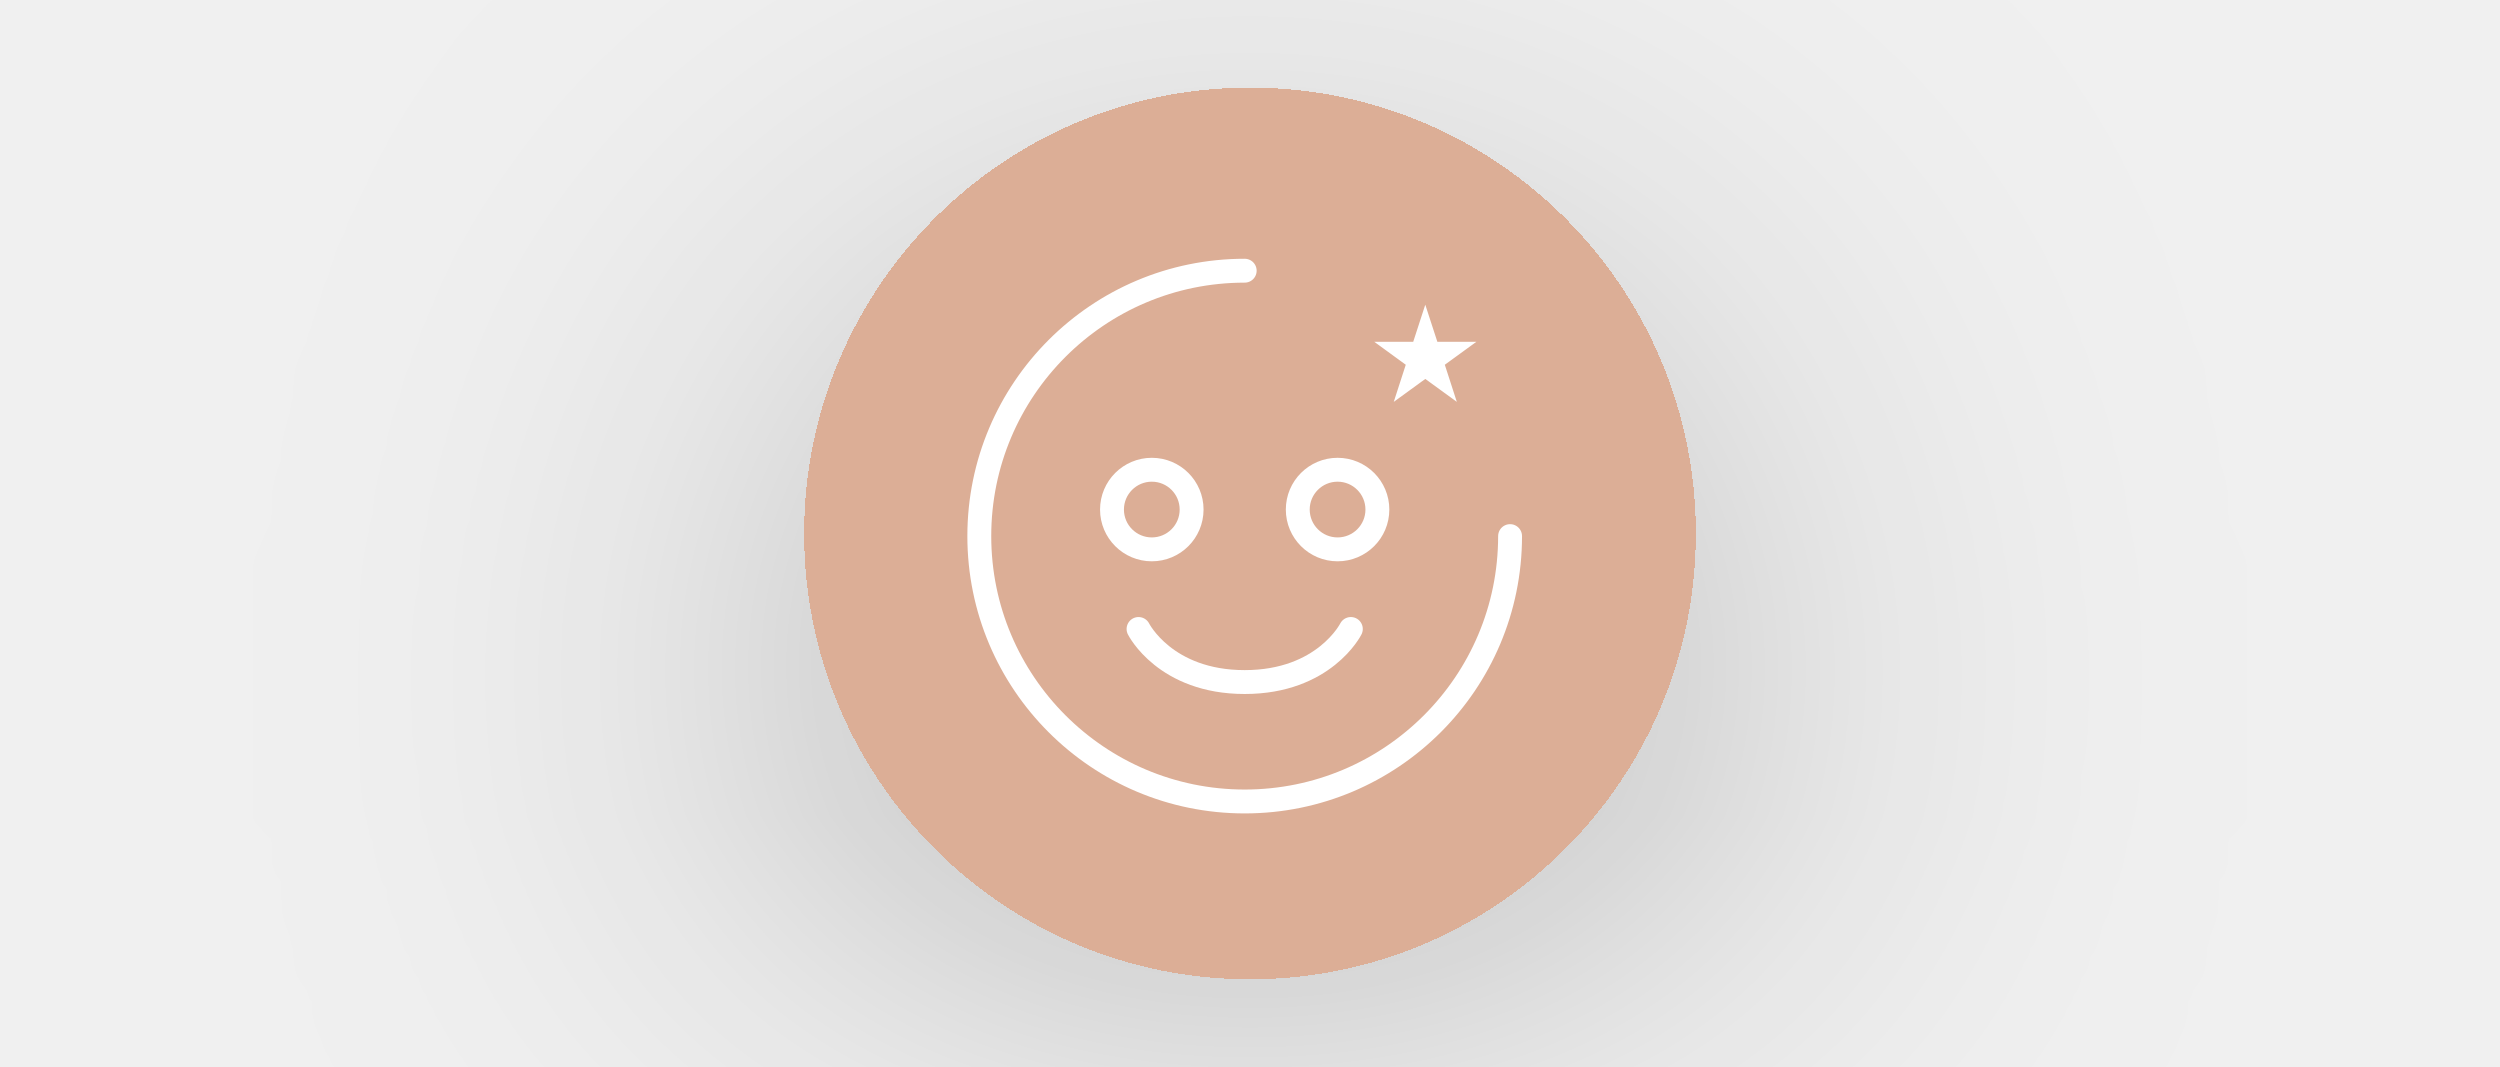
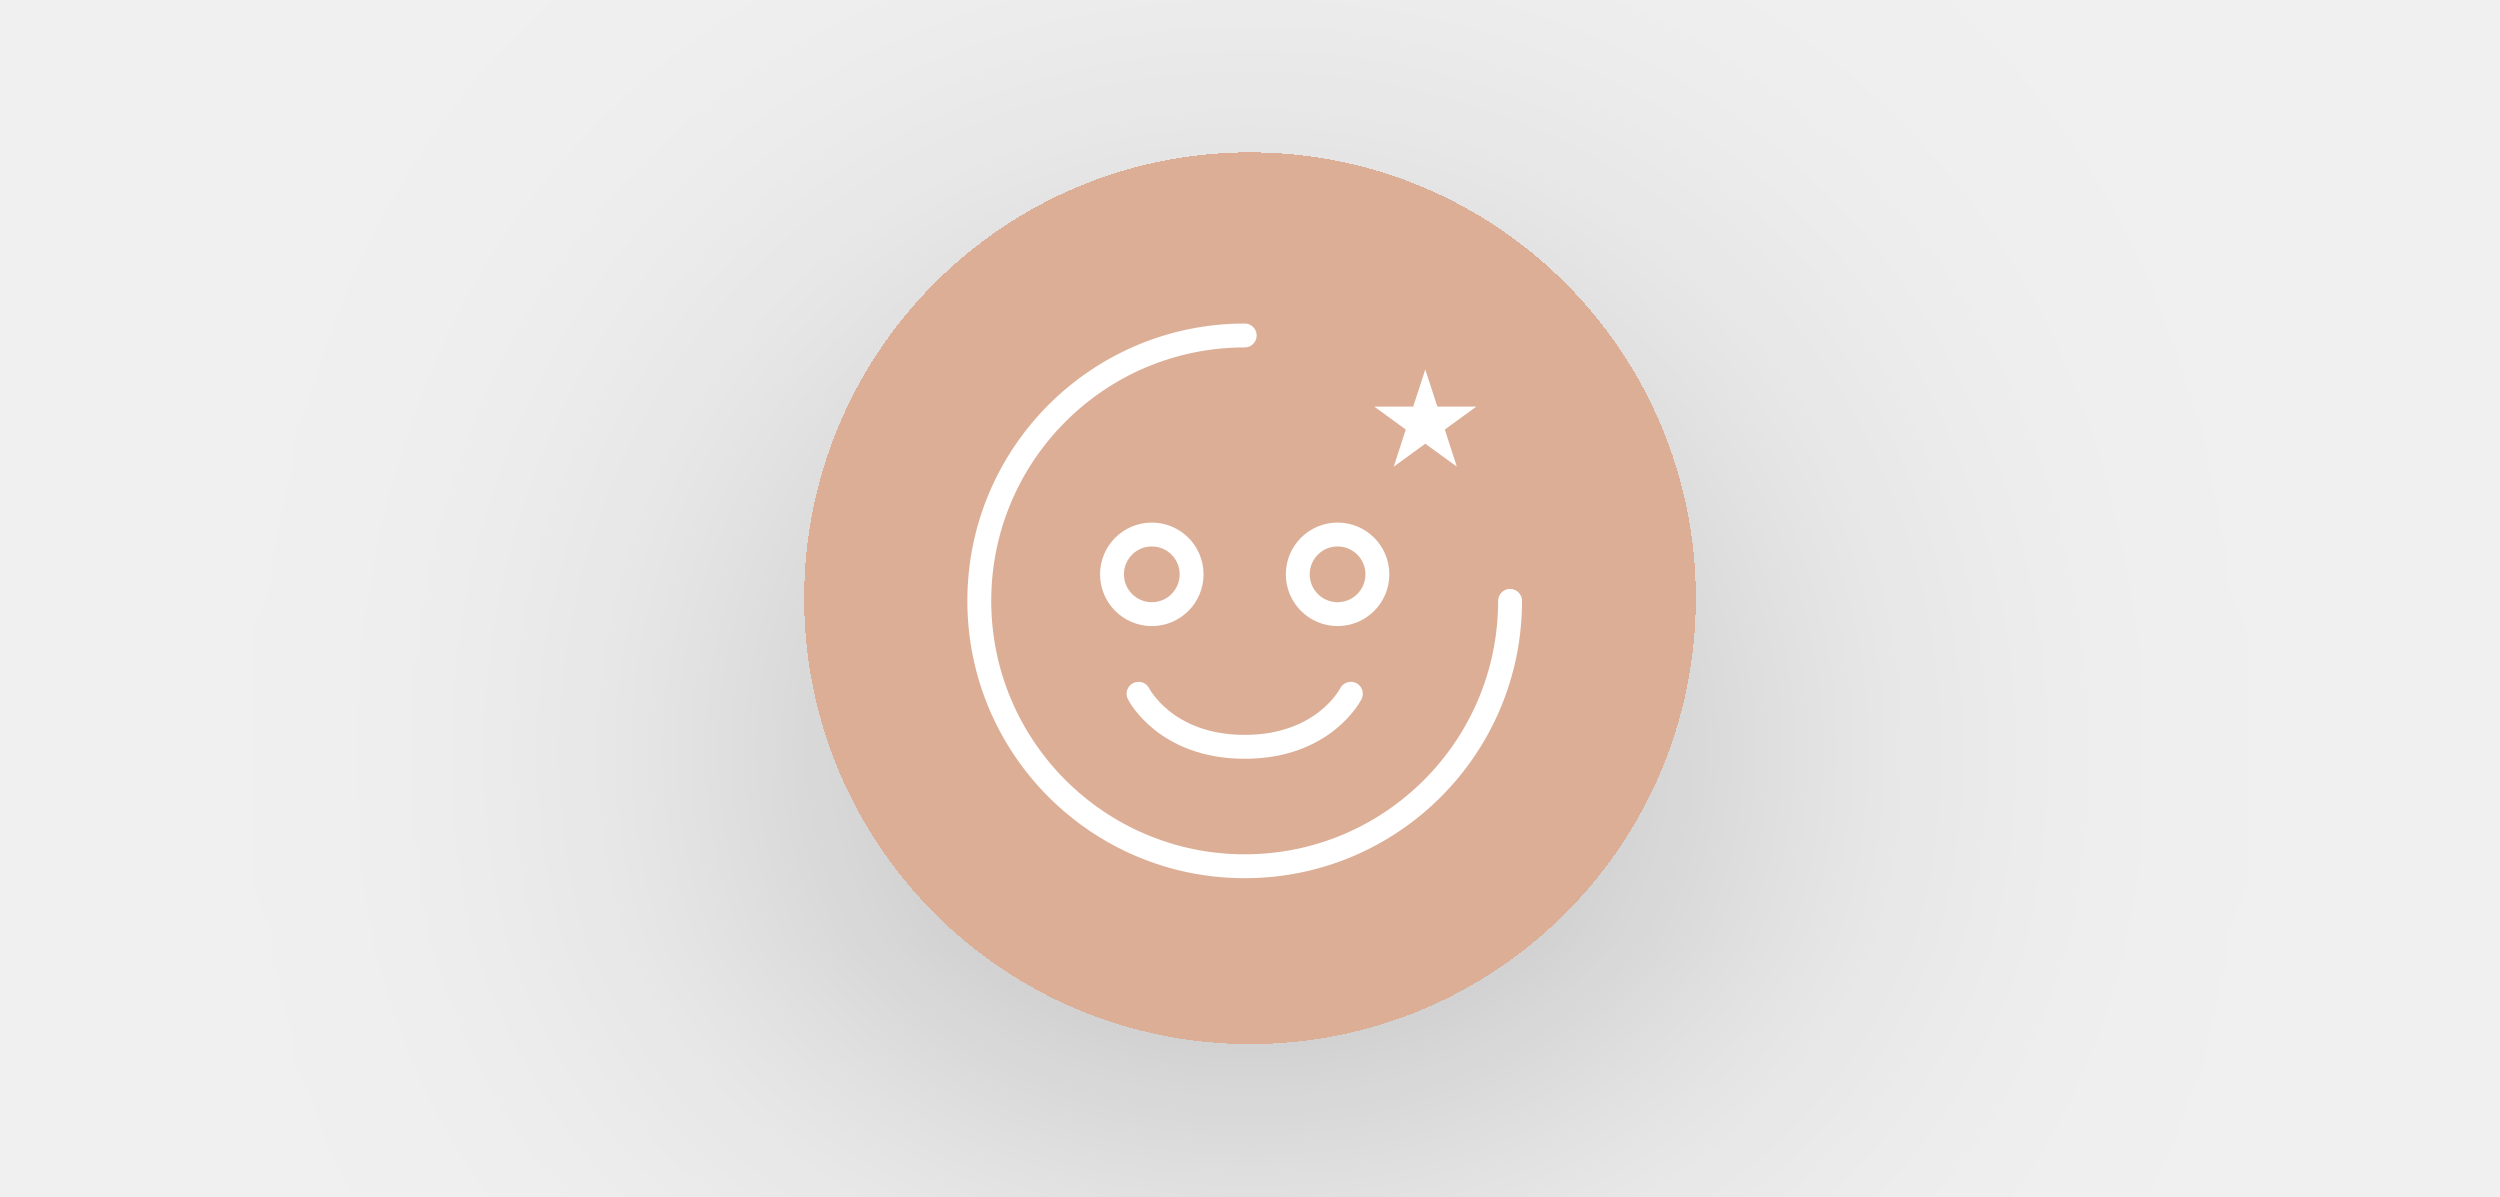
- <svg xmlns="http://www.w3.org/2000/svg" width="157" height="67" viewBox="0 0 157 67" fill="none">
+ <svg xmlns="http://www.w3.org/2000/svg" width="140" height="67" viewBox="0 0 157 67" fill="none">
  <g filter="url(#filter0_d_2017_2369)">
    <rect x="50.5" y="5.5" width="56" height="56" rx="28" fill="#DCAE96" shape-rendering="crispEdges" />
    <path d="M94.833 33.667C94.833 42.872 87.372 50.333 78.167 50.333C68.962 50.333 61.5 42.872 61.5 33.667C61.5 24.462 68.962 17 78.167 17" stroke="white" stroke-width="1.5" stroke-linecap="round" stroke-linejoin="round" />
    <path d="M89.508 21.56L89.721 22.215H90.41L89.853 22.62L90.065 23.275L89.508 22.87L88.951 23.275L89.163 22.62L88.607 22.215H89.295L89.508 21.56Z" stroke="white" stroke-width="1.5" />
    <path d="M71.5 39.5C71.5 39.5 73.167 42.833 78.167 42.833C83.167 42.833 84.833 39.5 84.833 39.5" stroke="white" stroke-width="1.5" stroke-linecap="round" stroke-linejoin="round" />
    <path d="M72.333 34.5C73.714 34.5 74.833 33.381 74.833 32C74.833 30.619 73.714 29.5 72.333 29.5C70.953 29.5 69.833 30.619 69.833 32C69.833 33.381 70.953 34.5 72.333 34.5Z" stroke="white" stroke-width="1.5" />
    <path d="M84 34.5C85.381 34.5 86.5 33.381 86.5 32C86.5 30.619 85.381 29.5 84 29.5C82.619 29.5 81.5 30.619 81.5 32C81.5 33.381 82.619 34.5 84 34.5Z" stroke="white" stroke-width="1.5" />
  </g>
  <defs>
    <filter id="filter0_d_2017_2369" x="0.5" y="-34.5" width="156" height="156" filterUnits="userSpaceOnUse" color-interpolation-filters="sRGB">
      <feFlood flood-opacity="0" result="BackgroundImageFix" />
      <feColorMatrix in="SourceAlpha" type="matrix" values="0 0 0 0 0 0 0 0 0 0 0 0 0 0 0 0 0 0 127 0" result="hardAlpha" />
      <feOffset dy="10" />
      <feGaussianBlur stdDeviation="25" />
      <feComposite in2="hardAlpha" operator="out" />
      <feColorMatrix type="matrix" values="0 0 0 0 0 0 0 0 0 0 0 0 0 0 0 0 0 0 0.25 0" />
      <feBlend mode="normal" in2="BackgroundImageFix" result="effect1_dropShadow_2017_2369" />
      <feBlend mode="normal" in="SourceGraphic" in2="effect1_dropShadow_2017_2369" result="shape" />
    </filter>
  </defs>
</svg>
